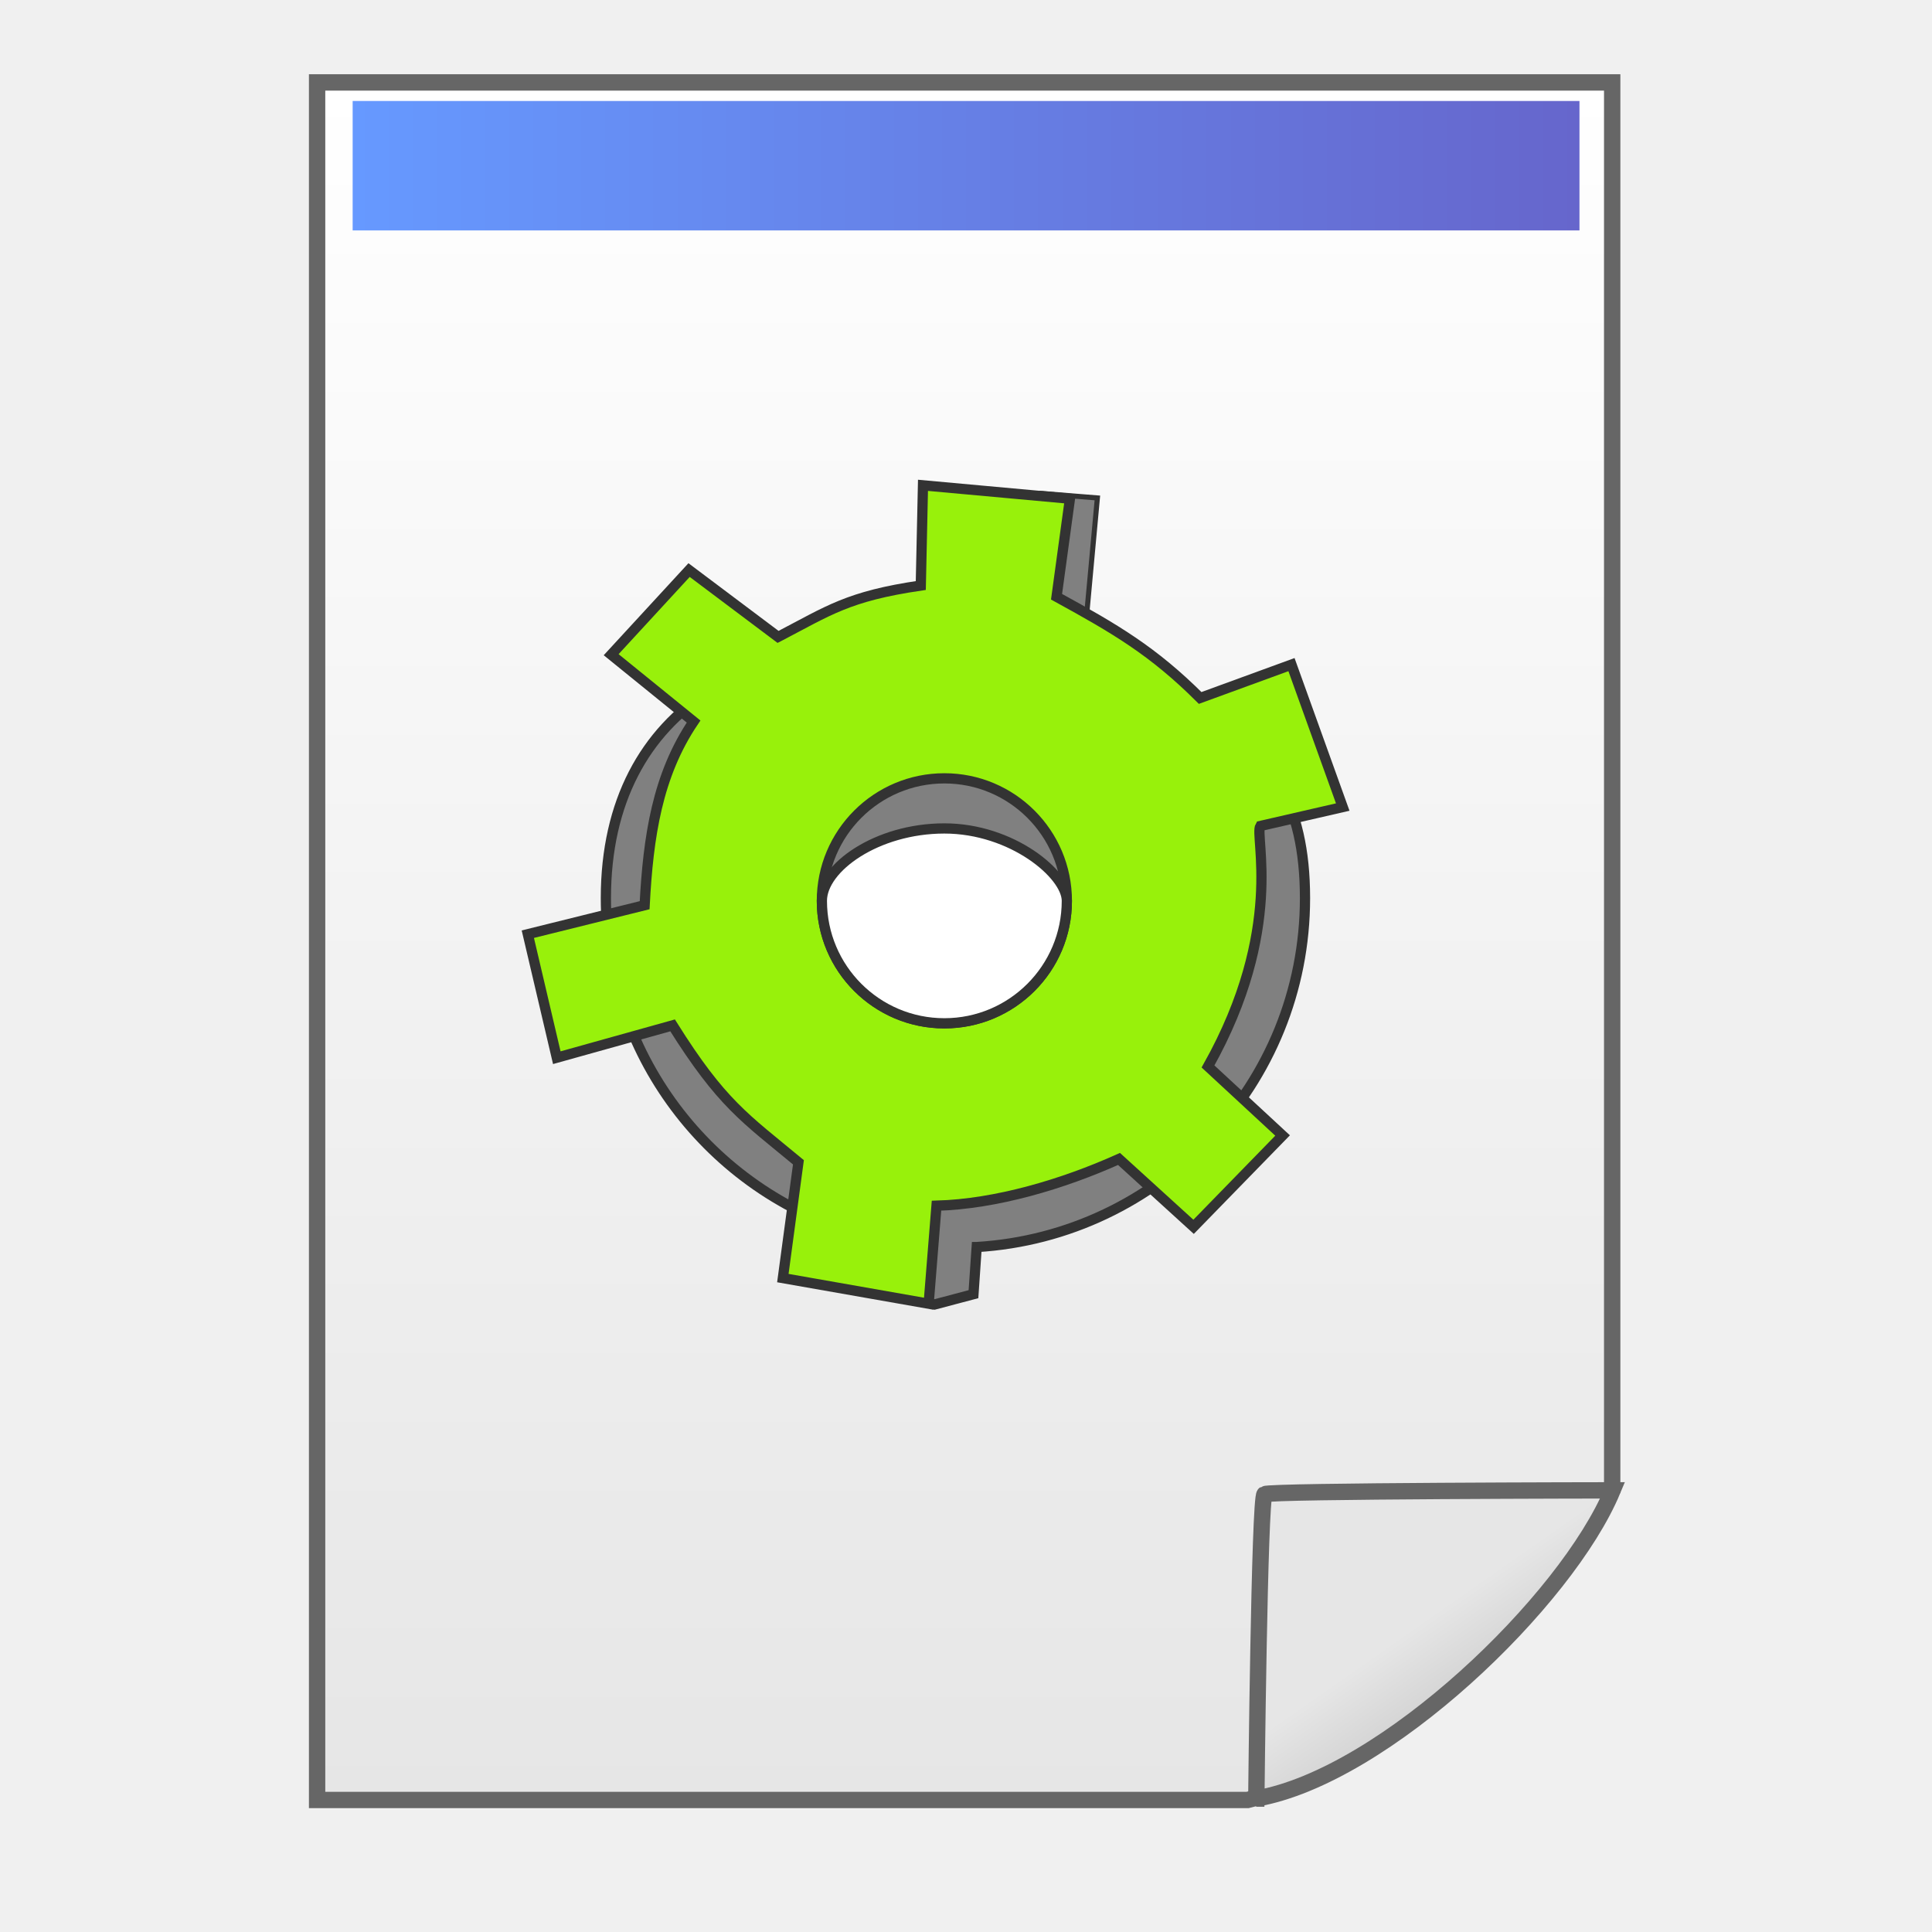
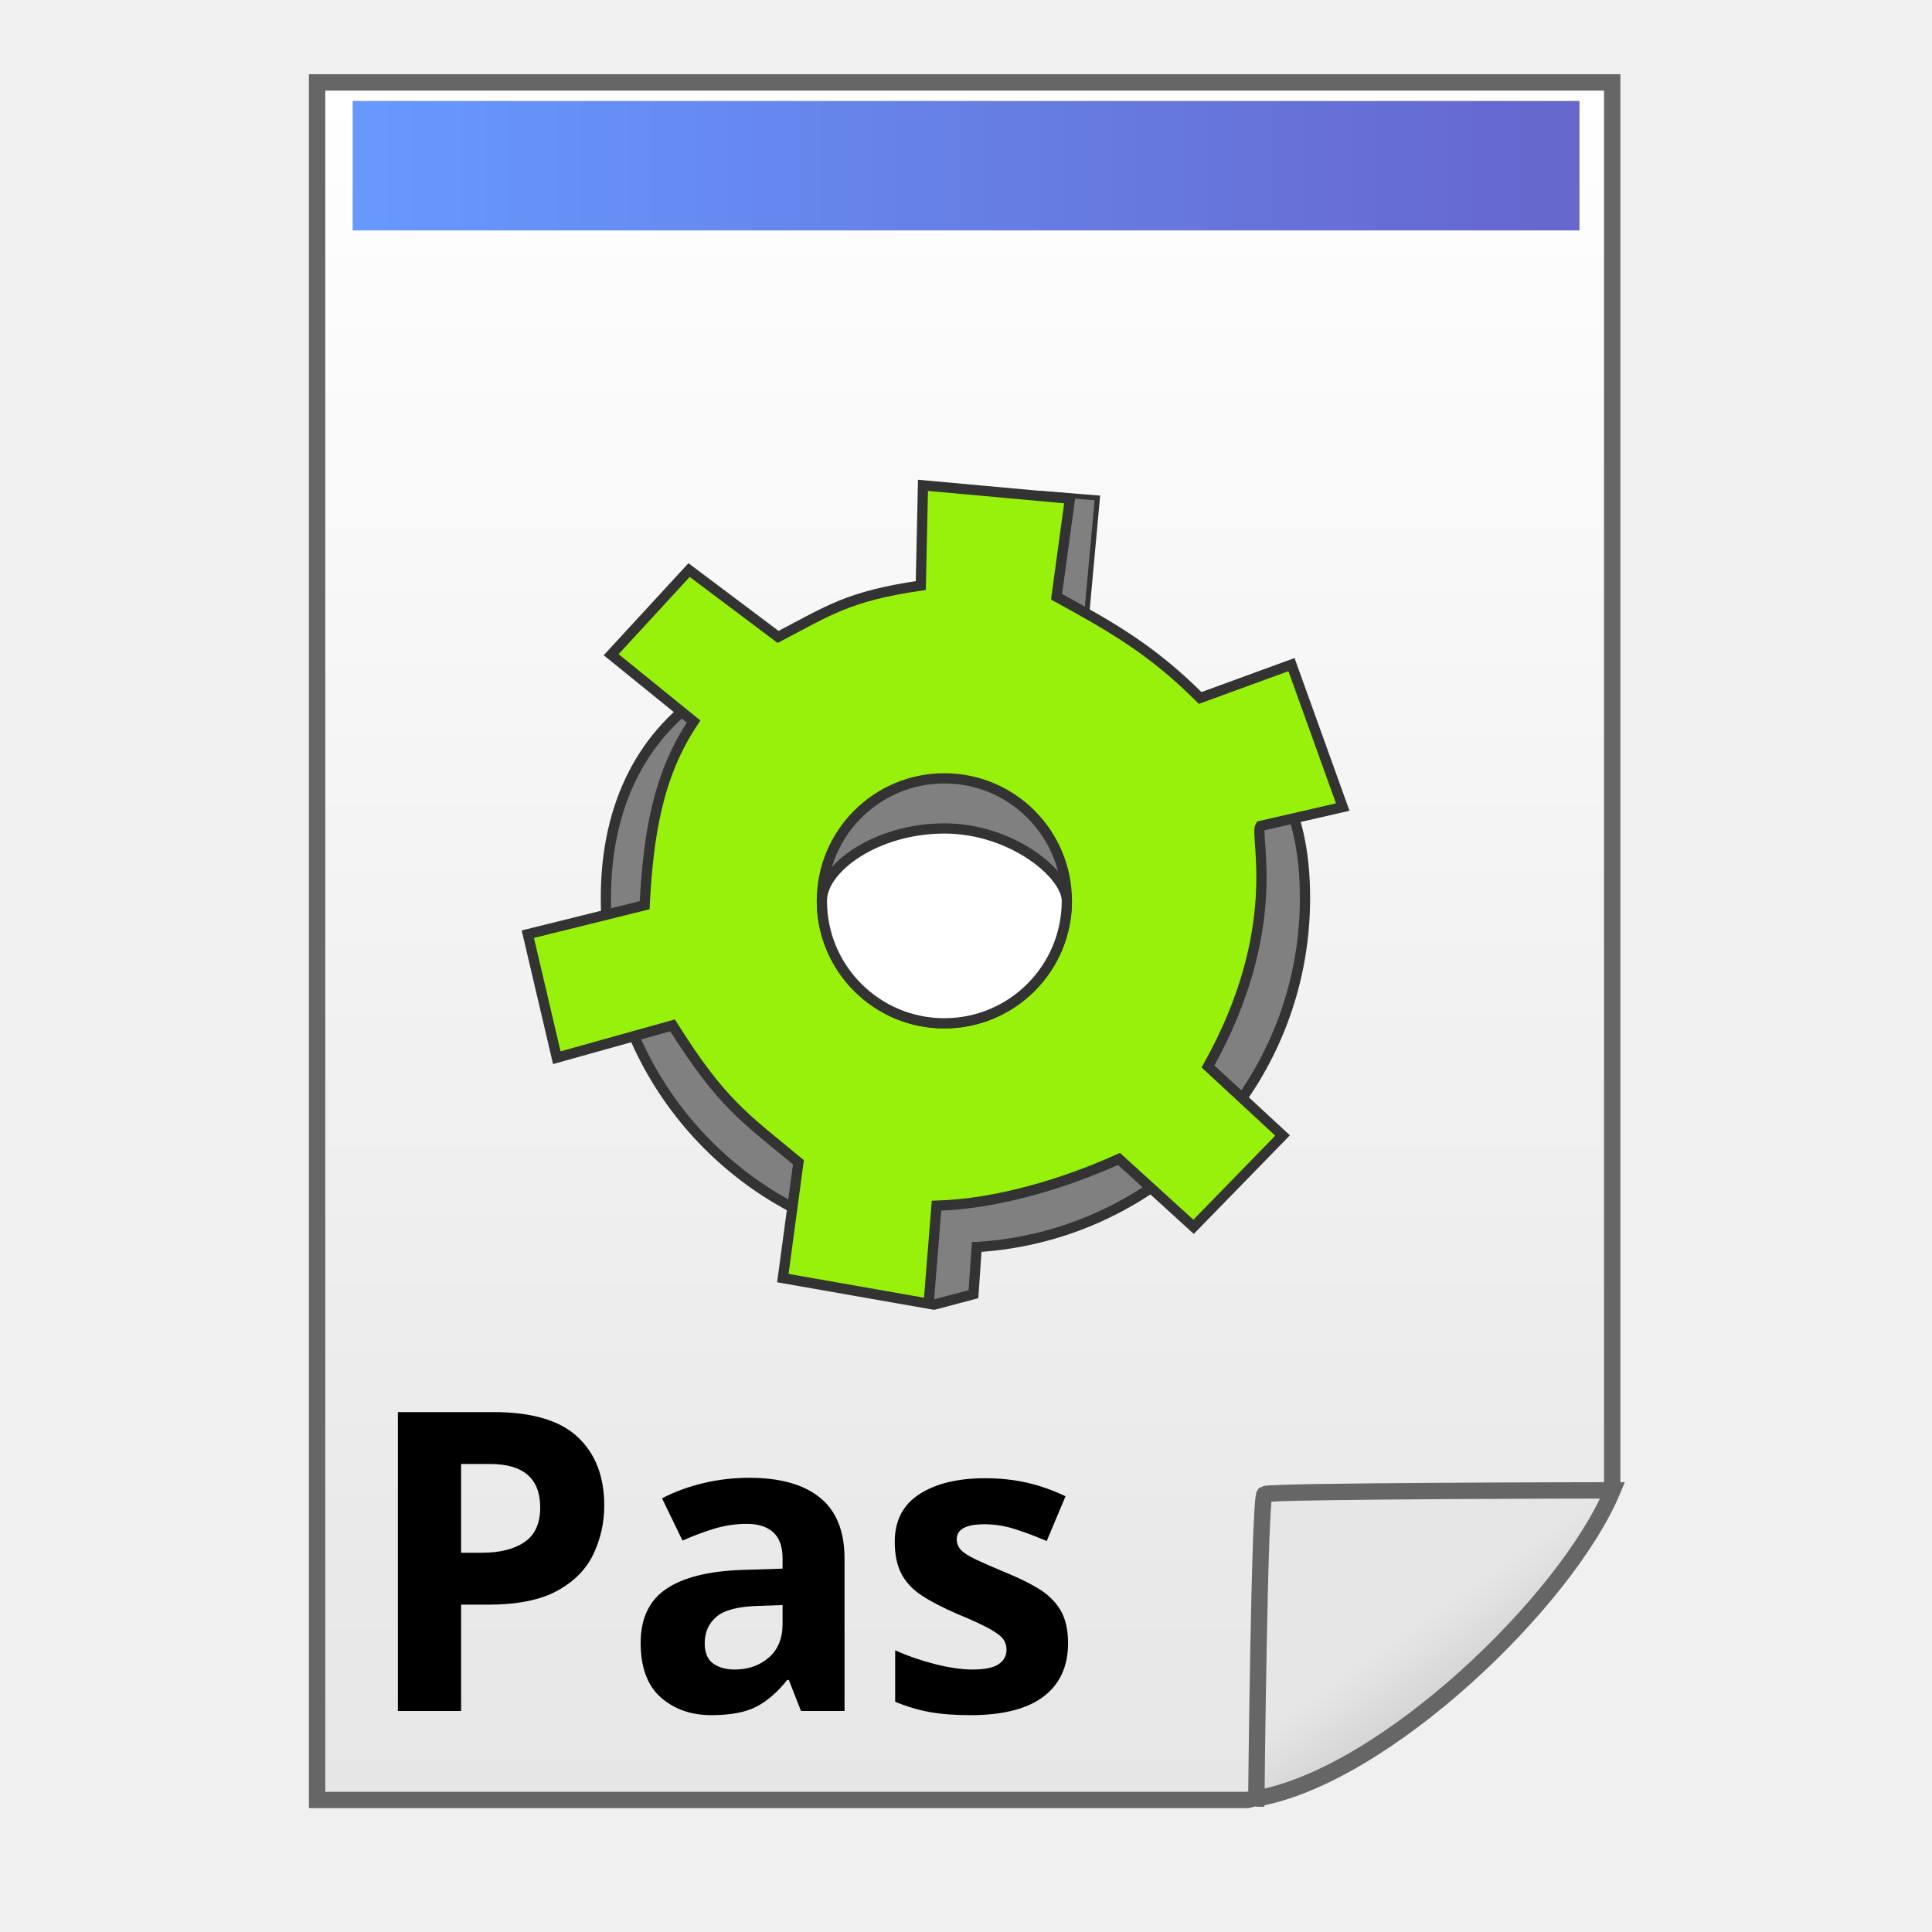
- <svg xmlns="http://www.w3.org/2000/svg" xml:space="preserve" width="150px" height="150px" version="1.1" style="shape-rendering:geometricPrecision; text-rendering:geometricPrecision; image-rendering:optimizeQuality; fill-rule:evenodd; clip-rule:evenodd" viewBox="0 0 15000 15000">
-   <defs>
-     <style type="text/css">
-    
+ <svg xmlns="http://www.w3.org/2000/svg" xml:space="preserve" width="150px" height="150px" version="1.1" style="shape-rendering:geometricPrecision; text-rendering:geometricPrecision; image-rendering:optimizeQuality; fill-rule:evenodd; clip-rule:evenodd" viewBox="0 0 15000 15000" id="svg2">
+   <defs id="defs4">
+     <style type="text/css" id="style6">
    .str2 {stroke:#333333;stroke-width:39.69}
    .str1 {stroke:#333333;stroke-width:79.375}
    .str0 {stroke:#666666;stroke-width:127}
    .fil3 {fill:gray}
    .fil4 {fill:#98F10B}
    .fil5 {fill:white}
    .fil2 {fill:url(#id0)}
    .fil0 {fill:url(#id1)}
    .fil1 {fill:url(#id2)}
-    
-   </style>
+    </style>
    <linearGradient id="id0" gradientUnits="userSpaceOnUse" x1="2737.98" y1="1286.61" x2="12263" y2="1286.61">
-       <stop offset="0" style="stop-color:#6699FF" />
-       <stop offset="1" style="stop-color:#6666CC" />
+       <stop offset="0" style="stop-color:#6699FF" id="stop9" />
+       <stop offset="1" style="stop-color:#6666CC" id="stop11" />
    </linearGradient>
    <linearGradient id="id1" gradientUnits="userSpaceOnUse" x1="7489.56" y1="13975.2" x2="7489.56" y2="640.185">
-       <stop offset="0" style="stop-color:#E6E6E6" />
-       <stop offset="1" style="stop-color:white" />
+       <stop offset="0" style="stop-color:#E6E6E6" id="stop14" />
+       <stop offset="1" style="stop-color:white" id="stop16" />
    </linearGradient>
    <linearGradient id="id2" gradientUnits="userSpaceOnUse" x1="11970.7" y1="13958.4" x2="10302.5" y2="11576">
-       <stop offset="0" style="stop-color:#B3B3B3" />
-       <stop offset="0.569" style="stop-color:#E6E6E6" />
-       <stop offset="1" style="stop-color:#E6E6E6" />
+       <stop offset="0" style="stop-color:#B3B3B3" id="stop19" />
+       <stop offset="0.569" style="stop-color:#E6E6E6" id="stop21" />
+       <stop offset="1" style="stop-color:#E6E6E6" id="stop23" />
    </linearGradient>
  </defs>
-   <g id="Layer_x0020_1">
-     <polygon class="fil0 str0" points="2462,640 12517,640 12517,11554 11100,12326 9802,13945 9686,13975 2462,13975 " />
-     <path class="fil1 str0" d="M9753 13964c998,-173 2410,-1536 2767,-2393 0,0 -2662,3 -2702,30 -40,26 -64,2363 -64,2363z" />
-     <rect class="fil2" x="2738" y="784" width="9525" height="1005" />
-     <path class="fil3 str1" d="M7584 9682c1422,-86 2548,-1266 2548,-2709 0,-1499 -1111,-1573 -2662,-1867 -1551,-294 -2766,368 -2766,1867 0,1257 854,2314 2014,2623 108,29 -183,354 -70,369l608 163 302 -80 25 -366z" />
-     <polygon class="fil3 str2" points="8084,3831 8520,3866 8438,4760 7829,4782 " />
-     <path class="fil4 str1" d="M6043 4944c390,-203 540,-315 1106,-398l17 -778 1141 104 -104 761c454,249 748,420 1115,786l709 -259 398 1106 -640 147c-48,79 193,798 -406,1867l579 536 -691 709 -579 -527c-438,197 -956,350 -1417,363l-61 761 -1132 -199 121 -899c-416,-345 -595,-454 -977,-1063l-899 251 -225 -959 907 -225c28,-533 98,-1008 380,-1426l-640 -519 605 -657 691 519z" />
-     <circle class="fil3 str1" cx="7332" cy="6994" r="951" />
-     <path class="fil5 str1" d="M7332 7945c525,0 951,-426 951,-951 0,-205 -426,-562 -951,-562 -525,0 -951,305 -951,562 0,525 426,951 951,951z" />
+   <g id="g5299">
+     <polygon class="fil0 str0" points="12517,11554 11100,12326 9802,13945 9686,13975 2462,13975 2462,640 12517,640 " id="polygon27" style="fill:url(#id1);stroke:#666666;stroke-width:127" />
+     <path class="fil1 str0" d="m 9753,13964 c 998,-173 2410,-1536 2767,-2393 0,0 -2662,3 -2702,30 -40,26 -64,2363 -64,2363 z" id="path29" style="fill:url(#id2);stroke:#666666;stroke-width:127" />
+     <rect class="fil2" x="2738" y="784" width="9525" height="1005" id="rect31" style="fill:url(#id0)" />
+     <path class="fil3 str1" d="m 7584,9682 c 1422,-86 2548,-1266 2548,-2709 0,-1499 -1111,-1573 -2662,-1867 -1551,-294 -2766,368 -2766,1867 0,1257 854,2314 2014,2623 108,29 -183,354 -70,369 l 608,163 302,-80 25,-366 z" id="path33" style="fill:#808080;stroke:#333333;stroke-width:79.375" />
+     <polygon class="fil3 str2" points="8438,4760 7829,4782 8084,3831 8520,3866 " id="polygon35" style="fill:#808080;stroke:#333333;stroke-width:39.69" />
+     <path class="fil4 str1" d="m 6043,4944 c 390,-203 540,-315 1106,-398 l 17,-778 1141,104 -104,761 c 454,249 748,420 1115,786 l 709,-259 398,1106 -640,147 c -48,79 193,798 -406,1867 l 579,536 -691,709 -579,-527 c -438,197 -956,350 -1417,363 l -61,761 -1132,-199 121,-899 C 5783,8679 5604,8570 5222,7961 l -899,251 -225,-959 907,-225 c 28,-533 98,-1008 380,-1426 l -640,-519 605,-657 691,519 z" id="path37" style="fill:#98f10b;stroke:#333333;stroke-width:79.375" />
+     <circle class="fil3 str1" cx="7332" cy="6994" r="951" id="circle39" style="fill:#808080;stroke:#333333;stroke-width:79.375" />
+     <path class="fil5 str1" d="m 7332,7945 c 525,0 951,-426 951,-951 0,-205 -426,-562 -951,-562 -525,0 -951,305 -951,562 0,525 426,951 951,951 z" id="path41" style="fill:#ffffff;stroke:#333333;stroke-width:79.375" />
+     <text id="text3373" y="13283.898" x="2796.61" style="font-style:normal;font-weight:normal;font-size:4000px;line-height:125%;font-family:sans-serif;letter-spacing:0px;word-spacing:0px;fill:#000000;fill-opacity:1;stroke:none;stroke-width:1px;stroke-linecap:butt;stroke-linejoin:miter;stroke-opacity:1" xml:space="preserve">
+       <tspan style="font-style:normal;font-variant:normal;font-weight:bold;font-stretch:normal;font-size:3250px;font-family:sans-serif;-inkscape-font-specification:'sans-serif Bold'" y="13283.898" x="2796.61" id="tspan3375">Pas</tspan>
+     </text>
  </g>
</svg>
